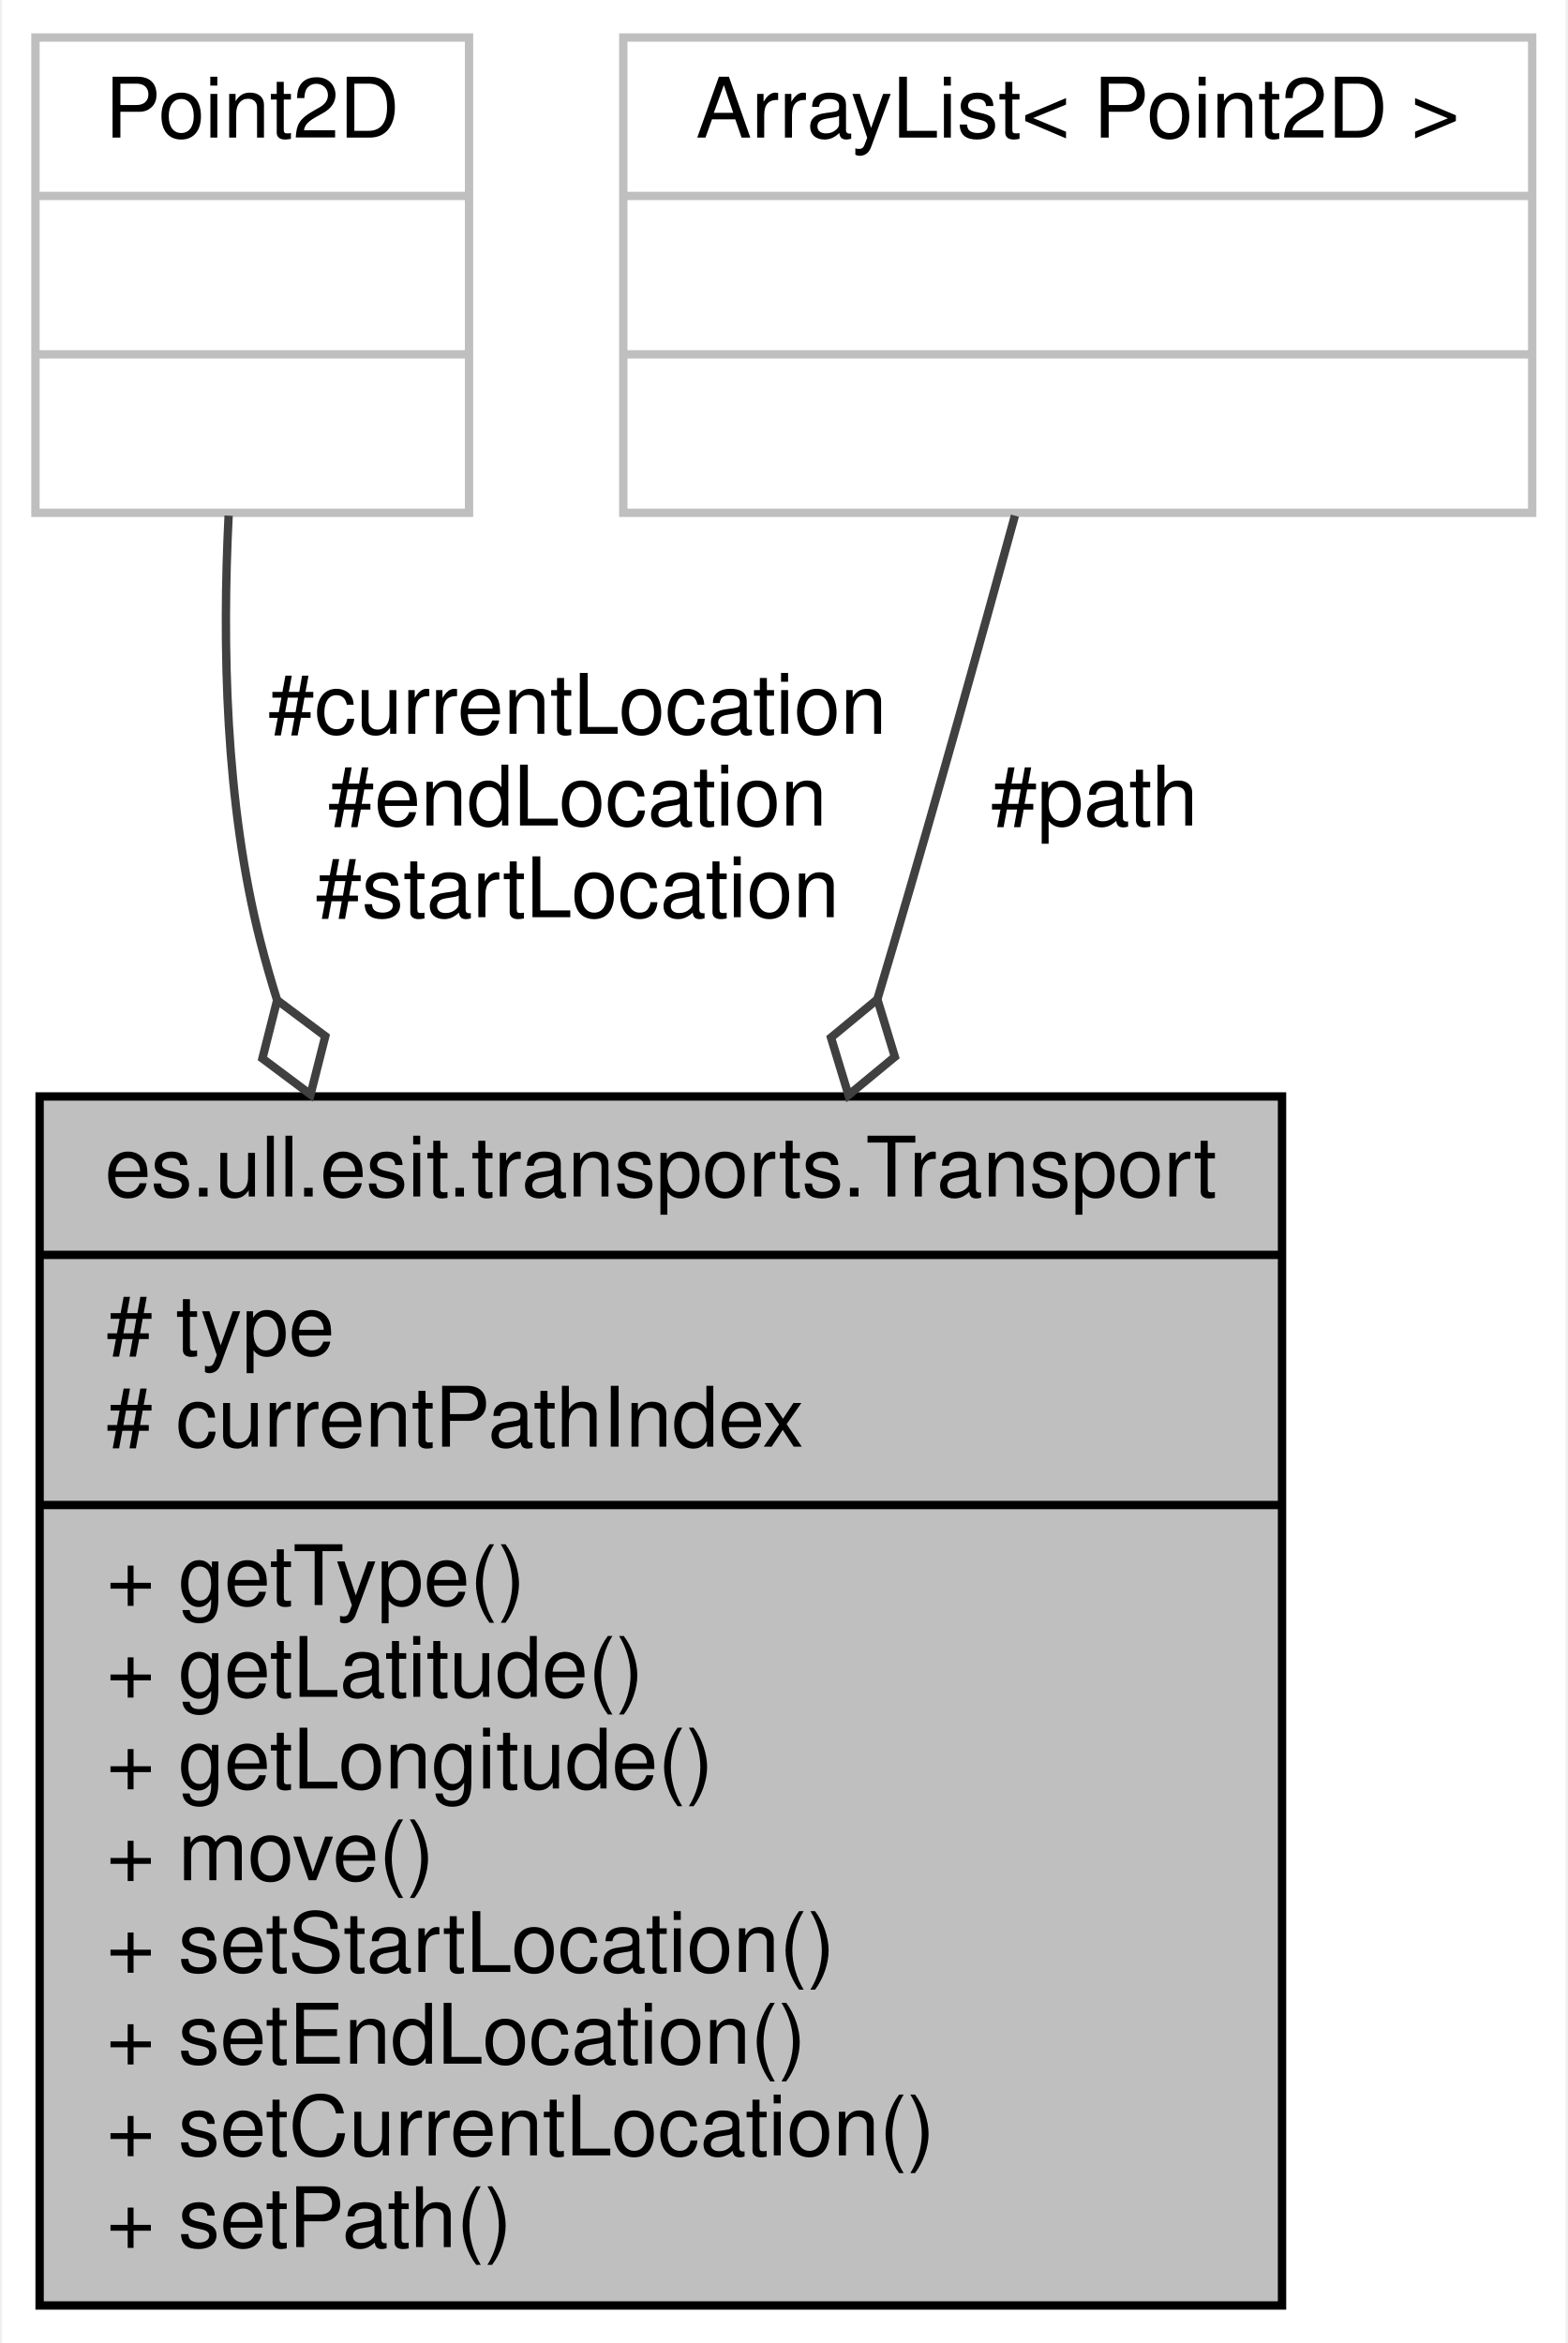
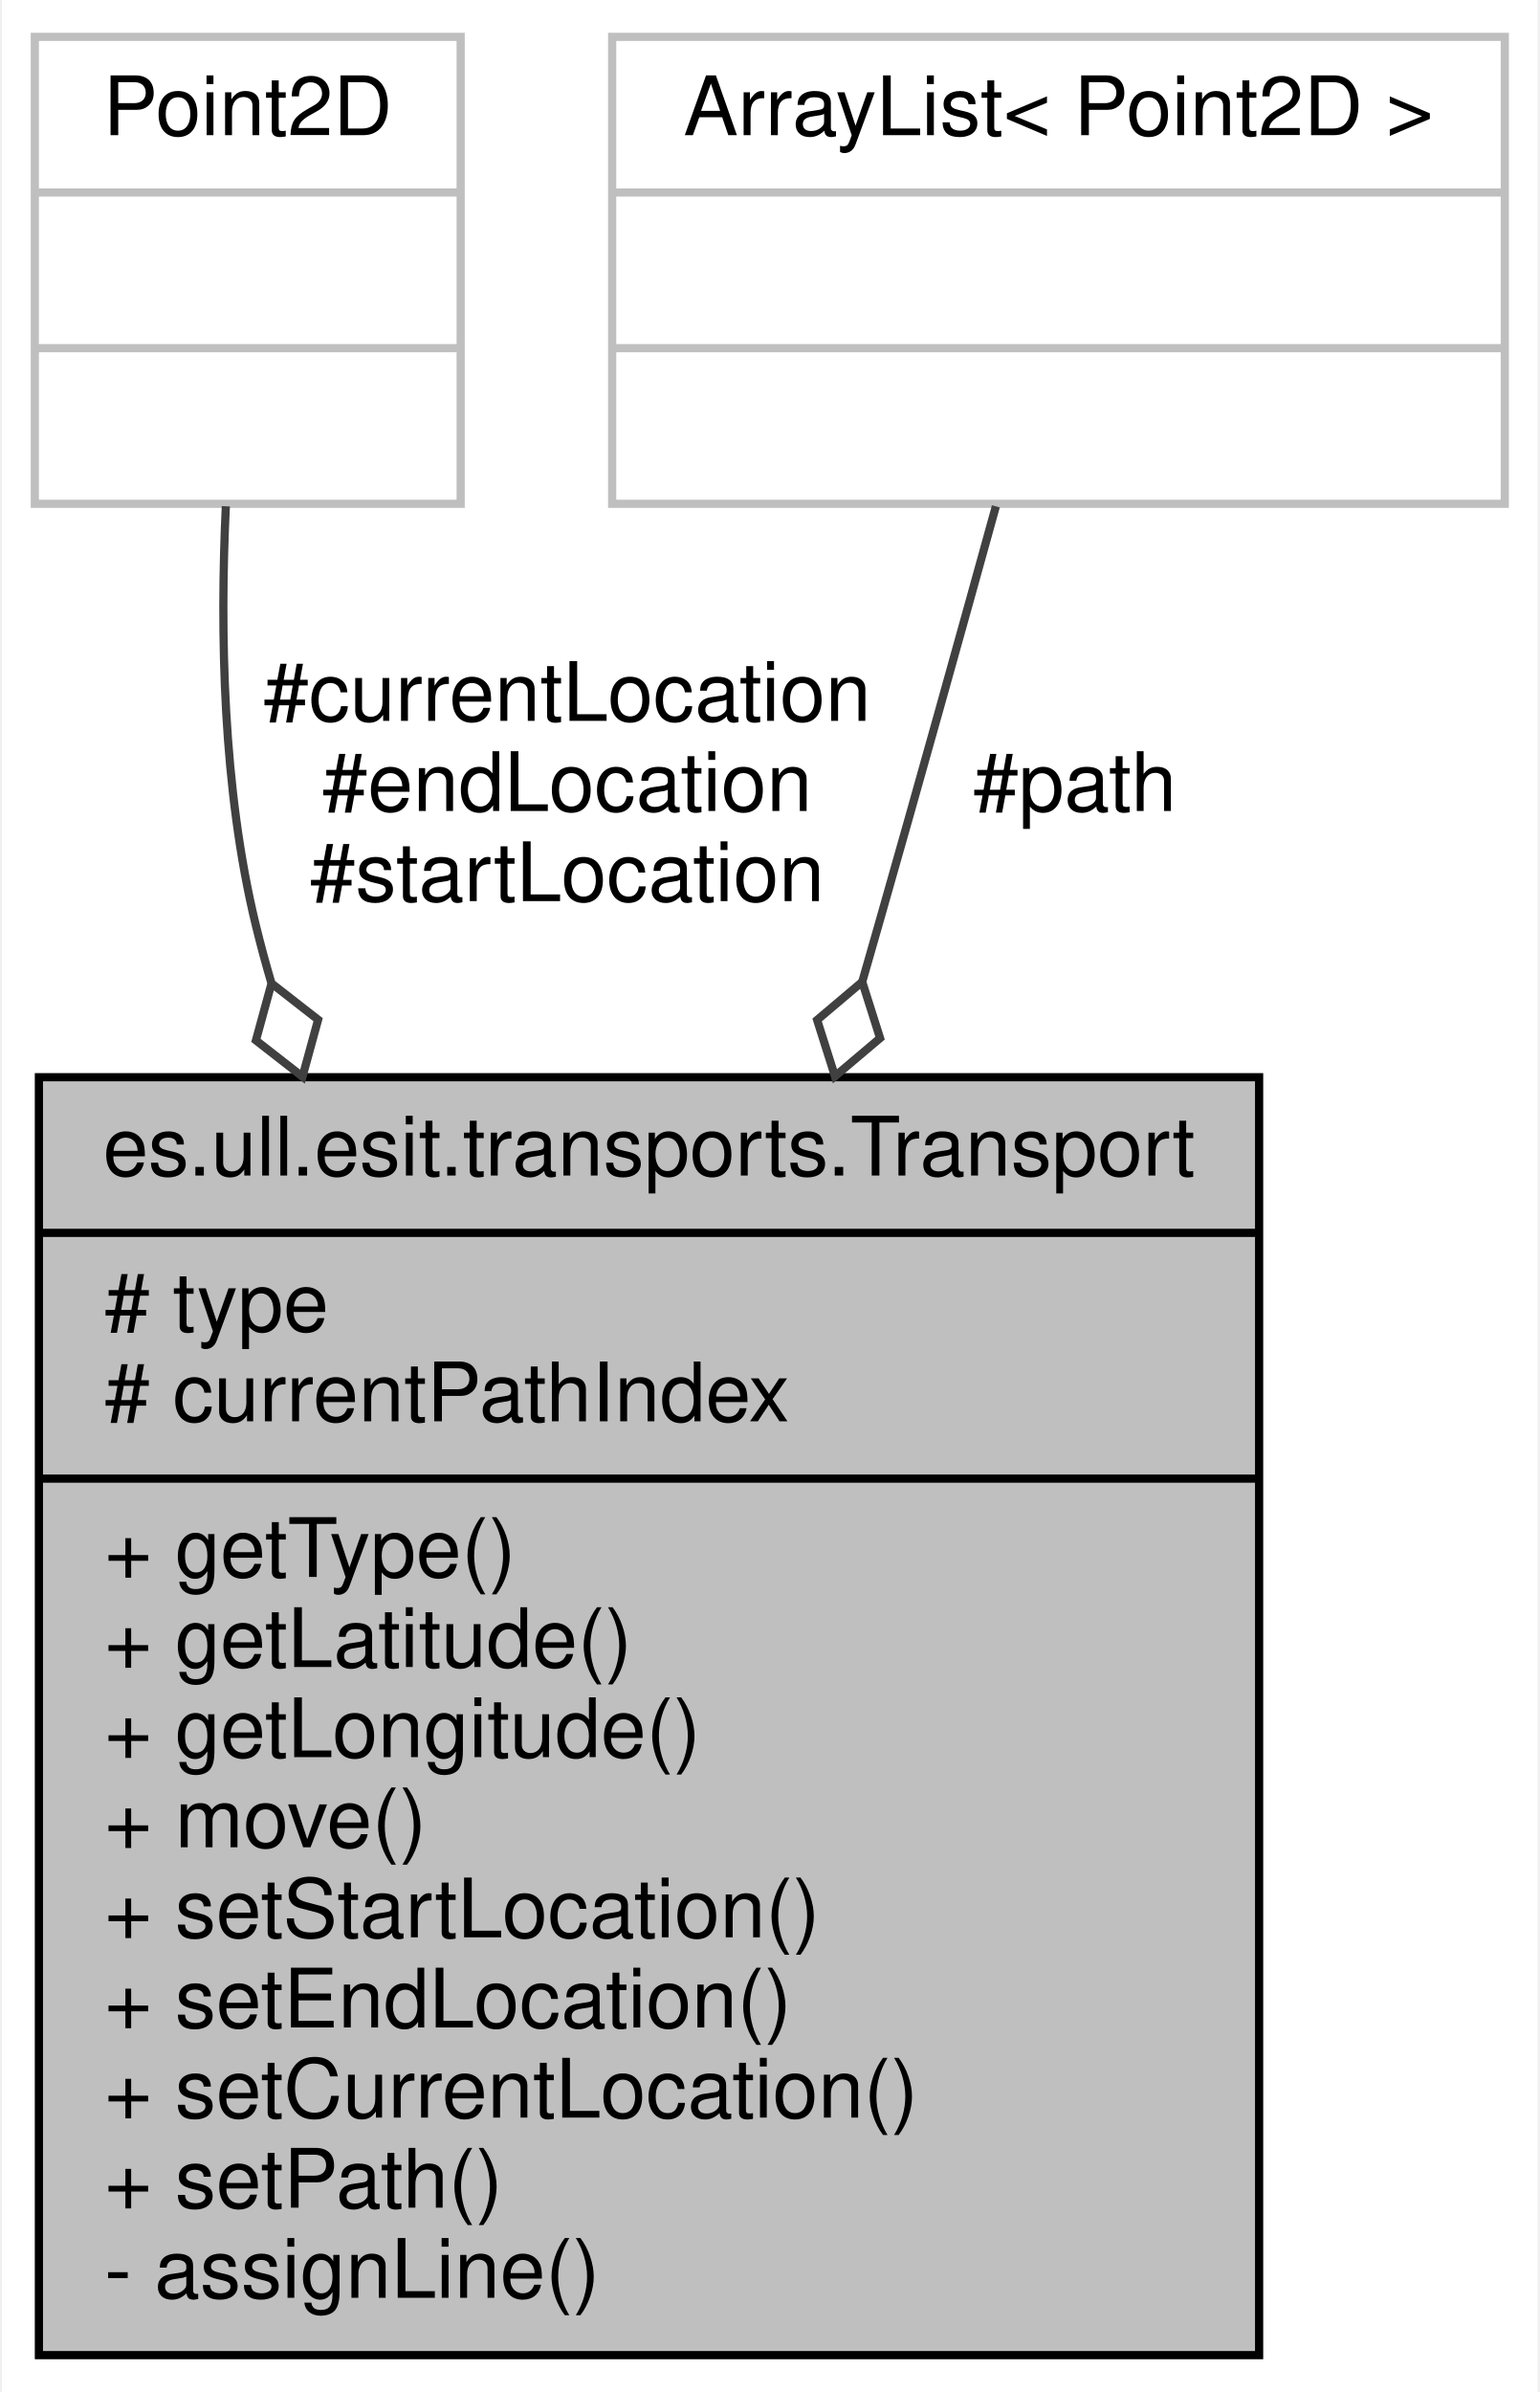
- <svg xmlns="http://www.w3.org/2000/svg" width="188pt" height="281pt" viewBox="0.00 0.00 187.50 281.00">
-   <g id="graph0" class="graph" transform="scale(1 1) rotate(0) translate(4 277)">
-     <polygon fill="white" stroke="none" points="-4,4 -4,-277 183.5,-277 183.5,4 -4,4" />
+ <svg xmlns="http://www.w3.org/2000/svg" width="188pt" height="292pt" viewBox="0.00 0.00 187.50 292.00">
+   <g id="graph0" class="graph" transform="scale(1 1) rotate(0) translate(4 288)">
+     <polygon fill="white" stroke="none" points="-4,4 -4,-288 183.5,-288 183.5,4 -4,4" />
    <g id="node1" class="node">
-       <polygon fill="#bfbfbf" stroke="black" points="0.5,-0.5 0.5,-145.5 149.5,-145.5 149.5,-0.5 0.5,-0.5" />
-       <text text-anchor="middle" x="75" y="-133.5" font-family="Helvetica,sans-Serif" font-size="10.00">es.ull.esit.transports.Transport</text>
-       <polyline fill="none" stroke="black" points="0.5,-126.5 149.5,-126.5 " />
-       <text text-anchor="start" x="8.5" y="-114.5" font-family="Helvetica,sans-Serif" font-size="10.00"># type</text>
-       <text text-anchor="start" x="8.5" y="-103.5" font-family="Helvetica,sans-Serif" font-size="10.00"># currentPathIndex</text>
-       <polyline fill="none" stroke="black" points="0.5,-96.5 149.5,-96.5 " />
-       <text text-anchor="start" x="8.5" y="-84.5" font-family="Helvetica,sans-Serif" font-size="10.00">+ getType()</text>
-       <text text-anchor="start" x="8.5" y="-73.5" font-family="Helvetica,sans-Serif" font-size="10.00">+ getLatitude()</text>
-       <text text-anchor="start" x="8.5" y="-62.5" font-family="Helvetica,sans-Serif" font-size="10.00">+ getLongitude()</text>
-       <text text-anchor="start" x="8.5" y="-51.5" font-family="Helvetica,sans-Serif" font-size="10.00">+ move()</text>
-       <text text-anchor="start" x="8.5" y="-40.5" font-family="Helvetica,sans-Serif" font-size="10.00">+ setStartLocation()</text>
-       <text text-anchor="start" x="8.5" y="-29.5" font-family="Helvetica,sans-Serif" font-size="10.00">+ setEndLocation()</text>
-       <text text-anchor="start" x="8.5" y="-18.5" font-family="Helvetica,sans-Serif" font-size="10.00">+ setCurrentLocation()</text>
-       <text text-anchor="start" x="8.5" y="-7.5" font-family="Helvetica,sans-Serif" font-size="10.00">+ setPath()</text>
+       <polygon fill="#bfbfbf" stroke="black" points="0.5,-0.5 0.5,-156.5 149.5,-156.5 149.5,-0.5 0.5,-0.5" />
+       <text text-anchor="middle" x="75" y="-144.5" font-family="Helvetica,sans-Serif" font-size="10.00">es.ull.esit.transports.Transport</text>
+       <polyline fill="none" stroke="black" points="0.5,-137.5 149.5,-137.5 " />
+       <text text-anchor="start" x="8.5" y="-125.5" font-family="Helvetica,sans-Serif" font-size="10.00"># type</text>
+       <text text-anchor="start" x="8.5" y="-114.5" font-family="Helvetica,sans-Serif" font-size="10.00"># currentPathIndex</text>
+       <polyline fill="none" stroke="black" points="0.5,-107.5 149.5,-107.5 " />
+       <text text-anchor="start" x="8.5" y="-95.5" font-family="Helvetica,sans-Serif" font-size="10.00">+ getType()</text>
+       <text text-anchor="start" x="8.5" y="-84.5" font-family="Helvetica,sans-Serif" font-size="10.00">+ getLatitude()</text>
+       <text text-anchor="start" x="8.5" y="-73.5" font-family="Helvetica,sans-Serif" font-size="10.00">+ getLongitude()</text>
+       <text text-anchor="start" x="8.5" y="-62.5" font-family="Helvetica,sans-Serif" font-size="10.00">+ move()</text>
+       <text text-anchor="start" x="8.5" y="-51.5" font-family="Helvetica,sans-Serif" font-size="10.00">+ setStartLocation()</text>
+       <text text-anchor="start" x="8.5" y="-40.5" font-family="Helvetica,sans-Serif" font-size="10.00">+ setEndLocation()</text>
+       <text text-anchor="start" x="8.5" y="-29.5" font-family="Helvetica,sans-Serif" font-size="10.00">+ setCurrentLocation()</text>
+       <text text-anchor="start" x="8.5" y="-18.5" font-family="Helvetica,sans-Serif" font-size="10.00">+ setPath()</text>
+       <text text-anchor="start" x="8.5" y="-7.5" font-family="Helvetica,sans-Serif" font-size="10.00">- assignLine()</text>
    </g>
    <g id="node2" class="node">
-       <polygon fill="white" stroke="#bfbfbf" points="0,-215.5 0,-272.5 52,-272.5 52,-215.5 0,-215.5" />
-       <text text-anchor="middle" x="26" y="-260.5" font-family="Helvetica,sans-Serif" font-size="10.00">Point2D</text>
-       <polyline fill="none" stroke="#bfbfbf" points="0,-253.5 52,-253.5 " />
-       <text text-anchor="middle" x="26" y="-241.5" font-family="Helvetica,sans-Serif" font-size="10.00"> </text>
-       <polyline fill="none" stroke="#bfbfbf" points="0,-234.5 52,-234.5 " />
-       <text text-anchor="middle" x="26" y="-222.5" font-family="Helvetica,sans-Serif" font-size="10.00"> </text>
+       <polygon fill="white" stroke="#bfbfbf" points="0,-226.5 0,-283.5 52,-283.5 52,-226.5 0,-226.5" />
+       <text text-anchor="middle" x="26" y="-271.5" font-family="Helvetica,sans-Serif" font-size="10.00">Point2D</text>
+       <polyline fill="none" stroke="#bfbfbf" points="0,-264.5 52,-264.5 " />
+       <text text-anchor="middle" x="26" y="-252.5" font-family="Helvetica,sans-Serif" font-size="10.00"> </text>
+       <polyline fill="none" stroke="#bfbfbf" points="0,-245.5 52,-245.5 " />
+       <text text-anchor="middle" x="26" y="-233.5" font-family="Helvetica,sans-Serif" font-size="10.00"> </text>
    </g>
    <g id="edge1" class="edge">
-       <path fill="none" stroke="#404040" d="M23.168,-215.157C22.398,-199.831 22.736,-180.607 27,-164 27.586,-161.717 28.241,-159.427 28.956,-157.139" />
-       <polygon fill="none" stroke="#404040" points="28.988,-157.048 27.22,-150.057 32.992,-145.736 34.761,-152.727 28.988,-157.048" />
-       <text text-anchor="middle" x="65" y="-189" font-family="Helvetica,sans-Serif" font-size="10.00"> #currentLocation</text>
-       <text text-anchor="middle" x="65" y="-178" font-family="Helvetica,sans-Serif" font-size="10.00">#endLocation</text>
-       <text text-anchor="middle" x="65" y="-167" font-family="Helvetica,sans-Serif" font-size="10.00">#startLocation</text>
+       <path fill="none" stroke="#404040" d="M23.326,-226.197C22.604,-210.883 22.938,-191.657 27,-175 27.561,-172.701 28.184,-170.395 28.864,-168.087" />
+       <polygon fill="none" stroke="#404040" points="28.907,-167.955 27.001,-161 32.687,-156.565 34.594,-163.52 28.907,-167.955" />
+       <text text-anchor="middle" x="65" y="-200" font-family="Helvetica,sans-Serif" font-size="10.00"> #currentLocation</text>
+       <text text-anchor="middle" x="65" y="-189" font-family="Helvetica,sans-Serif" font-size="10.00">#endLocation</text>
+       <text text-anchor="middle" x="65" y="-178" font-family="Helvetica,sans-Serif" font-size="10.00">#startLocation</text>
    </g>
    <g id="node3" class="node">
-       <polygon fill="white" stroke="#bfbfbf" points="70.5,-215.5 70.5,-272.5 179.5,-272.5 179.5,-215.5 70.5,-215.5" />
-       <text text-anchor="middle" x="125" y="-260.5" font-family="Helvetica,sans-Serif" font-size="10.00">ArrayList&lt; Point2D &gt;</text>
-       <polyline fill="none" stroke="#bfbfbf" points="70.5,-253.5 179.5,-253.5 " />
-       <text text-anchor="middle" x="125" y="-241.5" font-family="Helvetica,sans-Serif" font-size="10.00"> </text>
-       <polyline fill="none" stroke="#bfbfbf" points="70.5,-234.5 179.5,-234.5 " />
-       <text text-anchor="middle" x="125" y="-222.5" font-family="Helvetica,sans-Serif" font-size="10.00"> </text>
+       <polygon fill="white" stroke="#bfbfbf" points="70.5,-226.5 70.5,-283.5 179.5,-283.5 179.5,-226.5 70.5,-226.5" />
+       <text text-anchor="middle" x="125" y="-271.5" font-family="Helvetica,sans-Serif" font-size="10.00">ArrayList&lt; Point2D &gt;</text>
+       <polyline fill="none" stroke="#bfbfbf" points="70.5,-264.5 179.5,-264.5 " />
+       <text text-anchor="middle" x="125" y="-252.5" font-family="Helvetica,sans-Serif" font-size="10.00"> </text>
+       <polyline fill="none" stroke="#bfbfbf" points="70.5,-245.5 179.5,-245.5 " />
+       <text text-anchor="middle" x="125" y="-233.5" font-family="Helvetica,sans-Serif" font-size="10.00"> </text>
    </g>
    <g id="edge2" class="edge">
-       <path fill="none" stroke="#404040" d="M117.465,-215.156C113.308,-199.998 107.991,-180.934 103,-164 102.341,-161.763 101.668,-159.497 100.986,-157.211" />
-       <polygon fill="none" stroke="#404040" points="100.969,-157.154 95.408,-152.563 97.508,-145.664 103.068,-150.255 100.969,-157.154" />
-       <text text-anchor="middle" x="127" y="-178" font-family="Helvetica,sans-Serif" font-size="10.00"> #path</text>
+       <path fill="none" stroke="#404040" d="M117.354,-226.188C113.165,-211.04 107.852,-191.974 103,-175 102.359,-172.757 101.708,-170.486 101.049,-168.194" />
+       <polygon fill="none" stroke="#404040" points="101.035,-168.145 95.528,-163.489 97.707,-156.615 103.214,-161.271 101.035,-168.145" />
+       <text text-anchor="middle" x="127" y="-189" font-family="Helvetica,sans-Serif" font-size="10.00"> #path</text>
    </g>
  </g>
</svg>
